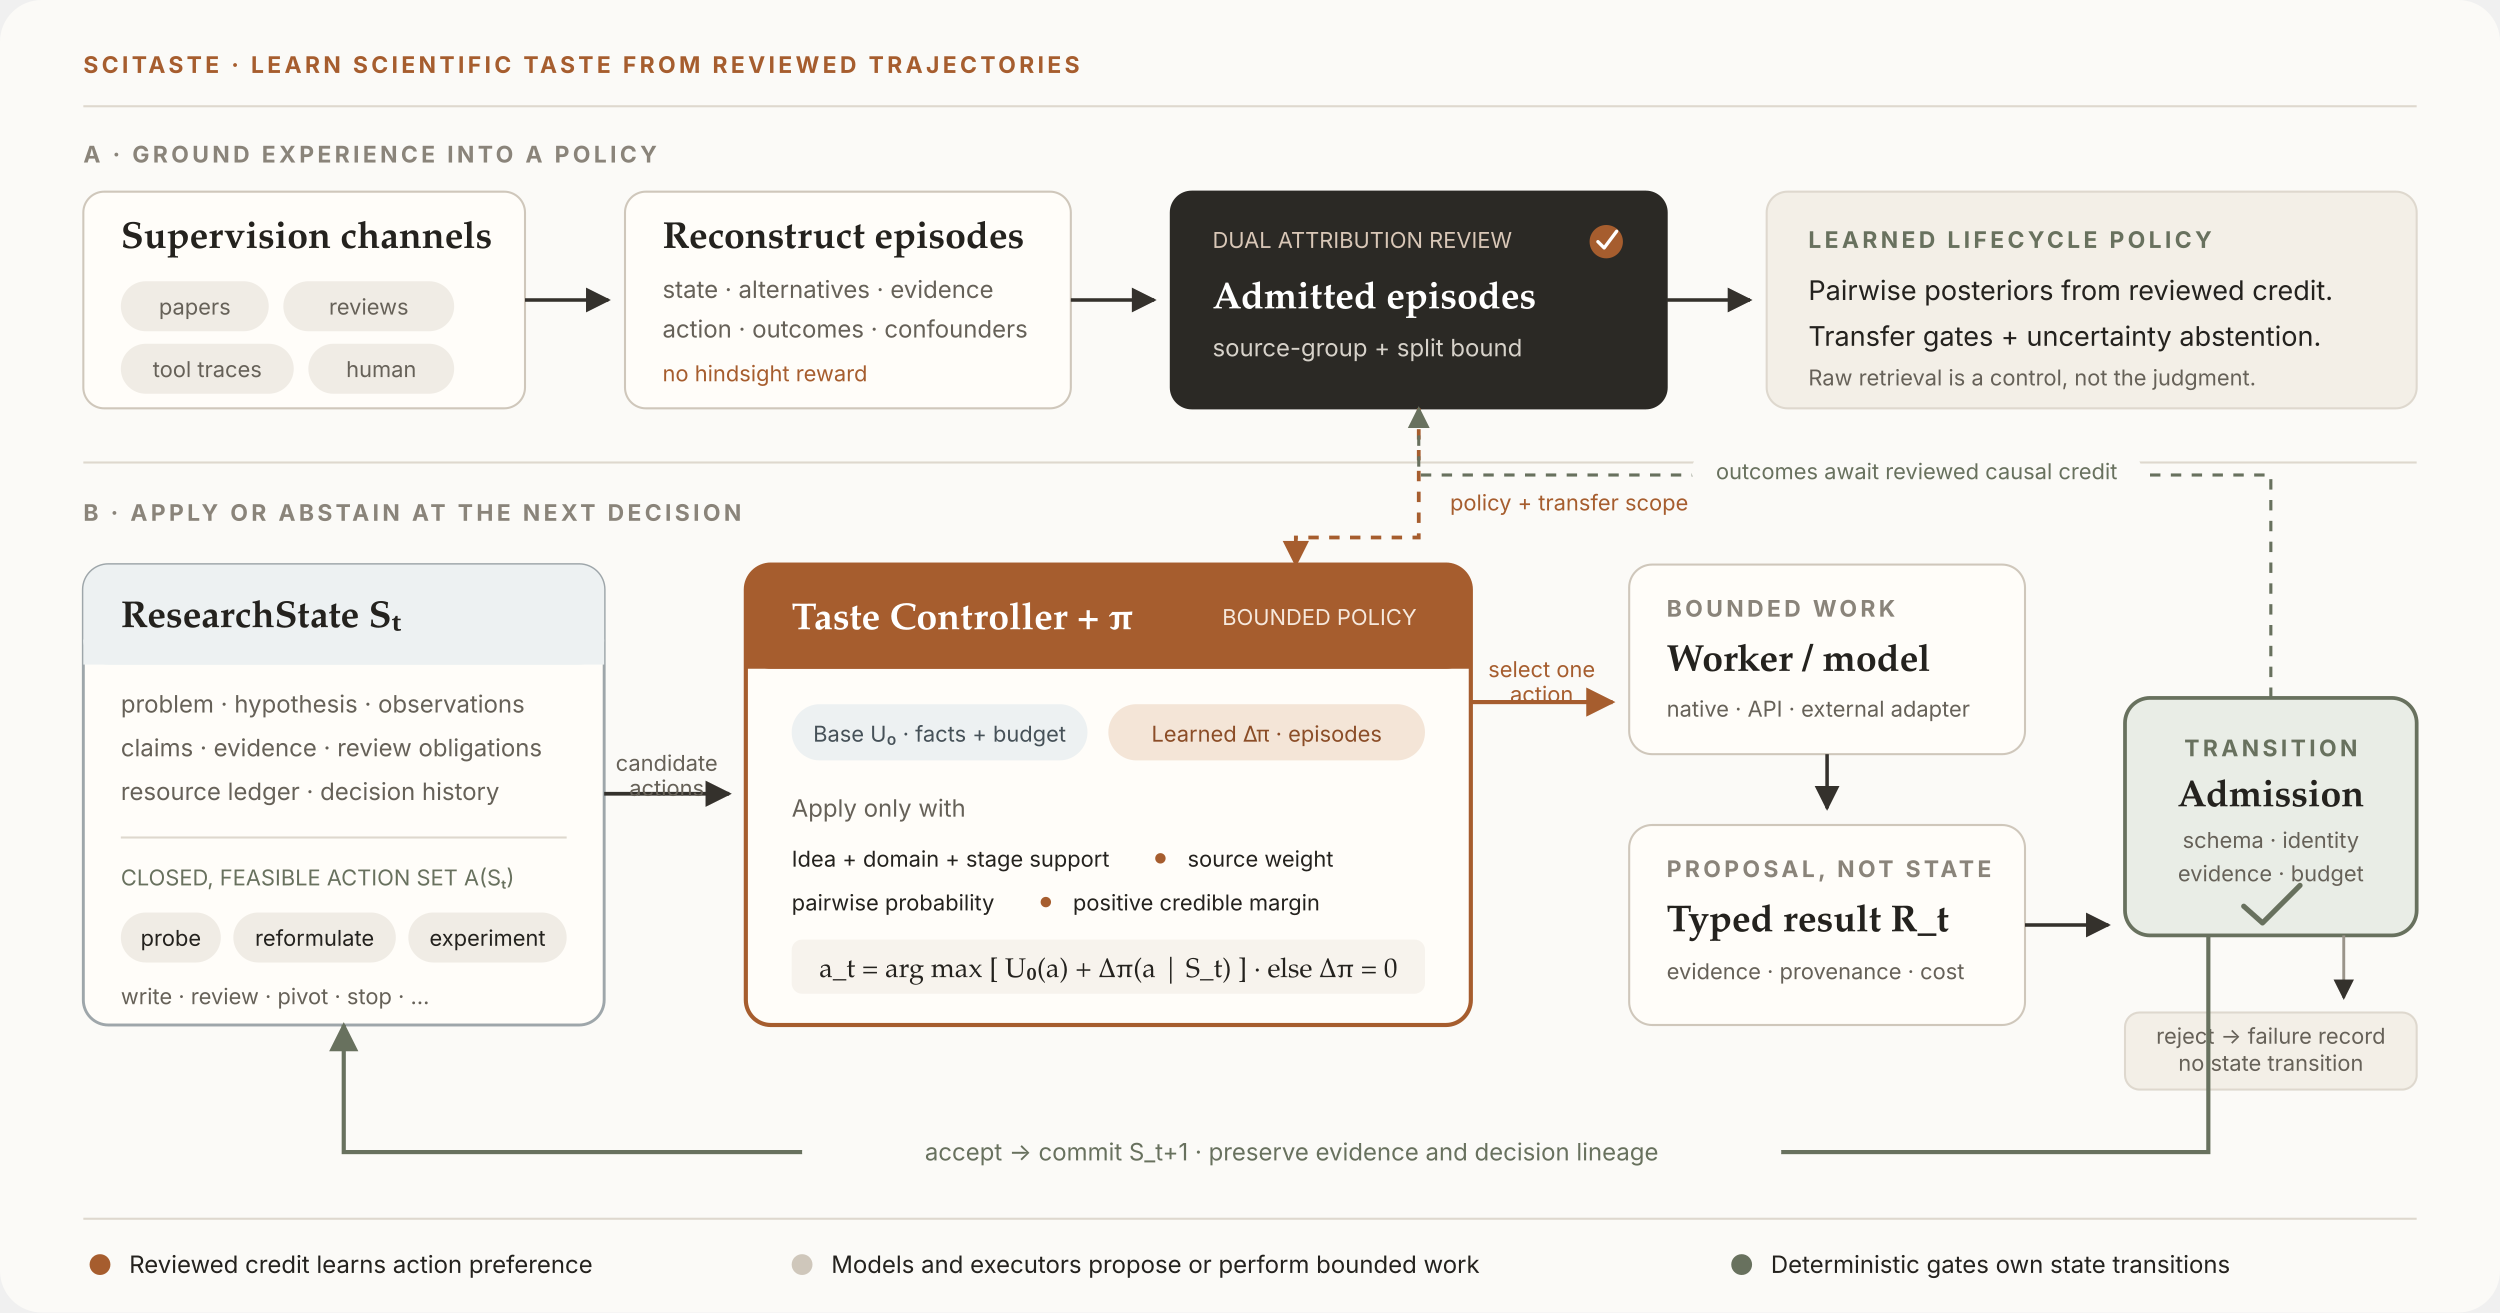
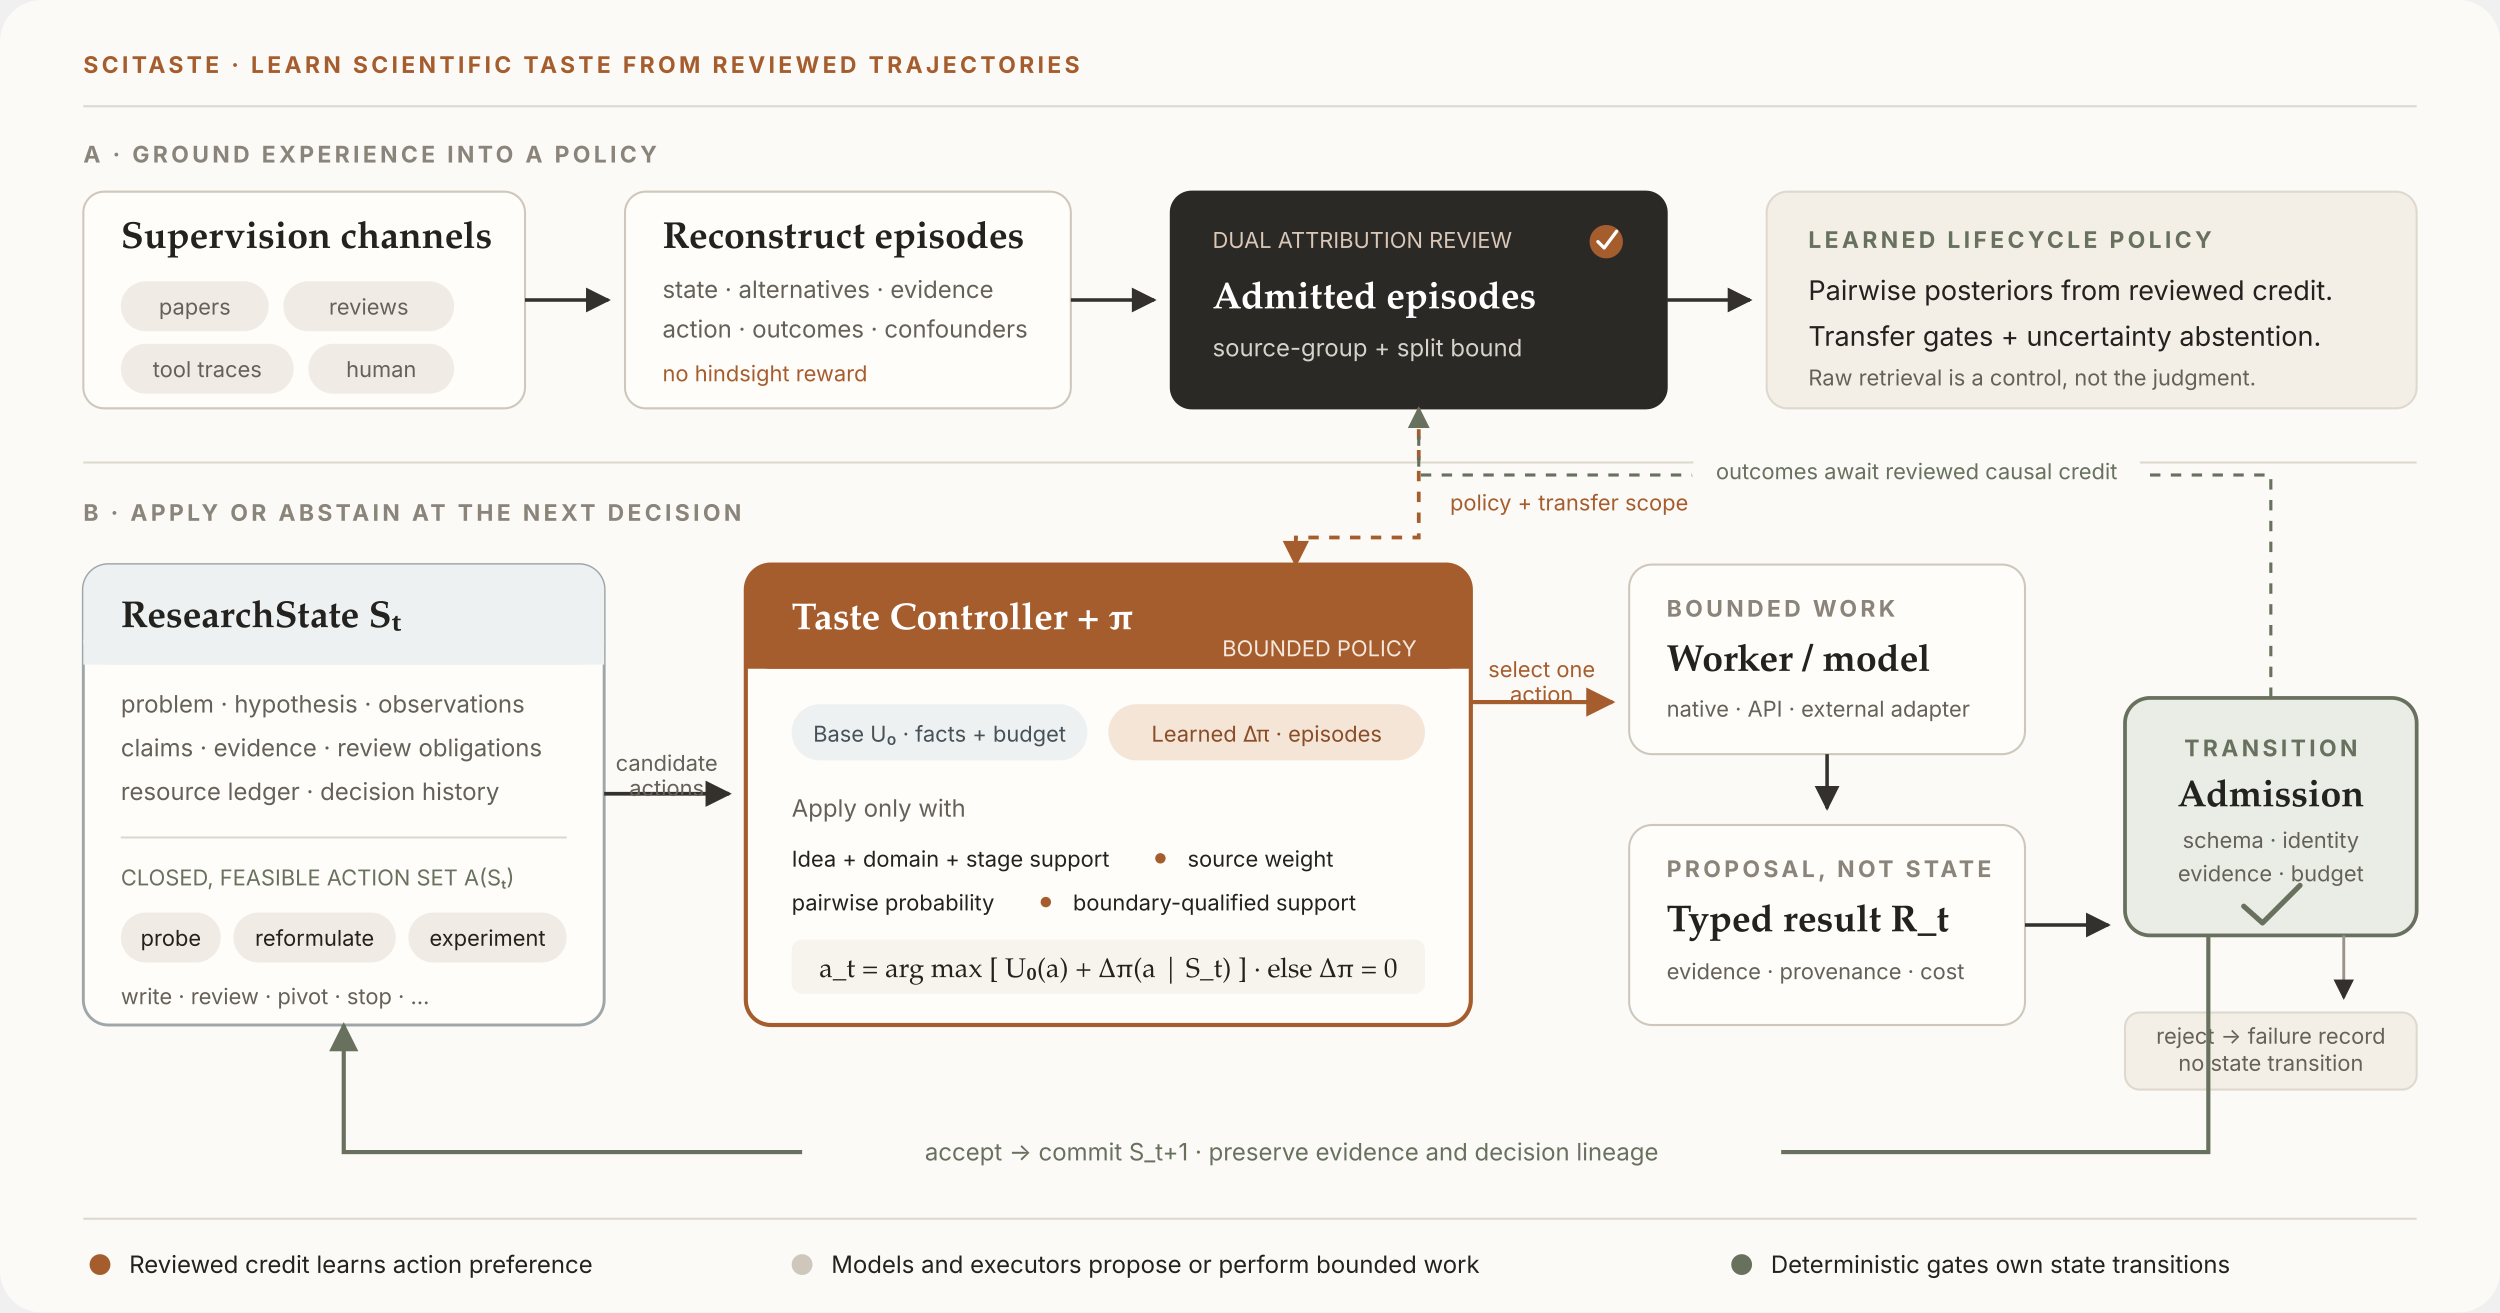
<svg xmlns="http://www.w3.org/2000/svg" width="1200" height="630" viewBox="0 0 1200 630" role="img" aria-labelledby="figure-title figure-description">
  <defs>
    <marker id="arrow-ink" viewBox="0 0 10 10" refX="9" refY="5" markerWidth="7" markerHeight="7" orient="auto-start-reverse">
      <path d="M 0 0 L 10 5 L 0 10 z" fill="#34312c" />
    </marker>
    <marker id="arrow-accent" viewBox="0 0 10 10" refX="9" refY="5" markerWidth="7" markerHeight="7" orient="auto-start-reverse">
      <path d="M 0 0 L 10 5 L 0 10 z" fill="#a65d2e" />
    </marker>
    <marker id="arrow-sage" viewBox="0 0 10 10" refX="9" refY="5" markerWidth="7" markerHeight="7" orient="auto-start-reverse">
      <path d="M 0 0 L 10 5 L 0 10 z" fill="#68715e" />
    </marker>
    <style>
      .sans { font-family: Inter, ui-sans-serif, -apple-system, BlinkMacSystemFont, "Segoe UI", sans-serif; }
      .serif { font-family: "Iowan Old Style", "Palatino Linotype", Palatino, Georgia, serif; }
      .label { font-size: 11px; font-weight: 700; letter-spacing: 1.6px; }
      .heading { font-size: 18px; font-weight: 700; }
      .body { font-size: 13px; }
      .small { font-size: 11.5px; }
      .micro { font-size: 10.5px; }
      .ink { fill: #24221e; }
      .soft { fill: #666158; }
      .faint { fill: #8a847a; }
    </style>
  </defs>
  <rect width="1200" height="630" rx="20" fill="#fbfaf7" />
  <text x="40" y="35" class="sans label" fill="#a65d2e">SCITASTE · LEARN SCIENTIFIC TASTE FROM REVIEWED TRAJECTORIES</text>
  <line x1="40" y1="51" x2="1160" y2="51" stroke="#ded8ce" />
  <g id="taste-formation" data-kind="panel">
    <text x="40" y="78" class="sans label" fill="#8a847a">A · GROUND EXPERIENCE INTO A POLICY</text>
    <g id="high-quality-research" data-kind="entity" data-role="source-evidence">
      <rect x="40" y="92" width="212" height="104" rx="10" fill="#fffdf9" stroke="#cfc7bb" />
      <text x="58" y="119" class="serif heading ink">Supervision channels</text>
      <g class="sans micro soft">
        <rect x="58" y="135" width="71" height="24" rx="12" fill="#f0ece5" />
        <text x="93.5" y="151" text-anchor="middle">papers</text>
        <rect x="136" y="135" width="82" height="24" rx="12" fill="#f0ece5" />
        <text x="177" y="151" text-anchor="middle">reviews</text>
        <rect x="58" y="165" width="83" height="24" rx="12" fill="#f0ece5" />
        <text x="99.5" y="181" text-anchor="middle">tool traces</text>
        <rect x="148" y="165" width="70" height="24" rx="12" fill="#f0ece5" />
        <text x="183" y="181" text-anchor="middle">human</text>
      </g>
    </g>
    <path d="M252 144 H292" fill="none" stroke="#34312c" stroke-width="1.7" marker-end="url(#arrow-ink)" />
    <g id="taste-abstraction" data-kind="entity" data-role="abstraction">
      <rect x="300" y="92" width="214" height="104" rx="10" fill="#fffdf9" stroke="#cfc7bb" />
      <text x="318" y="119" class="serif heading ink">Reconstruct episodes</text>
      <text x="318" y="143" class="sans small soft">state · alternatives · evidence</text>
      <text x="318" y="162" class="sans small soft">action · outcomes · confounders</text>
      <text x="318" y="183" class="sans micro" fill="#a65d2e">no hindsight reward</text>
    </g>
    <path d="M514 144 H554" fill="none" stroke="#34312c" stroke-width="1.7" marker-end="url(#arrow-ink)" />
    <g id="taste-library" data-kind="entity" data-role="decision-precedent">
      <rect x="562" y="92" width="238" height="104" rx="10" fill="#2b2925" stroke="#2b2925" />
      <text x="582" y="119" class="sans micro" fill="#d9c7b7">DUAL ATTRIBUTION REVIEW</text>
      <text x="582" y="148" class="serif heading" fill="#ffffff">Admitted episodes</text>
      <text x="582" y="171" class="sans small" fill="#d7d2ca">source-group + split bound</text>
      <circle cx="771" cy="116" r="8" fill="#a65d2e" />
      <path d="M767 116 L770 119 L776 111" fill="none" stroke="#fff" stroke-width="1.6" stroke-linecap="round" stroke-linejoin="round" />
    </g>
    <path d="M800 144 H840" fill="none" stroke="#34312c" stroke-width="1.7" marker-end="url(#arrow-ink)" />
    <g id="knowledge-taste-distinction" data-kind="annotation">
      <rect x="848" y="92" width="312" height="104" rx="10" fill="#f3efe7" stroke="#ded8ce" />
      <text x="868" y="119" class="sans label" fill="#68715e">LEARNED LIFECYCLE POLICY</text>
      <text x="868" y="144" class="sans body ink">Pairwise posteriors from reviewed credit.</text>
      <text x="868" y="166" class="sans body ink">Transfer gates + uncertainty abstention.</text>
      <text x="868" y="185" class="sans micro soft">Raw retrieval is a control, not the judgment.</text>
    </g>
  </g>
  <line x1="40" y1="222" x2="1160" y2="222" stroke="#ded8ce" />
  <text x="40" y="250" class="sans label" fill="#8a847a">B · APPLY OR ABSTAIN AT THE NEXT DECISION</text>
  <g id="research-state" data-kind="entity" data-role="canonical-state">
    <rect x="40" y="271" width="250" height="221" rx="12" fill="#fffdf9" stroke="#9ea6aa" stroke-width="1.4" />
    <rect x="40" y="271" width="250" height="48" rx="12" fill="#edf1f2" />
    <path d="M40 307 H290 V319 H40 Z" fill="#edf1f2" />
    <text x="58" y="301" class="serif heading ink">ResearchState Sₜ</text>
    <text x="58" y="342" class="sans small soft">problem · hypothesis · observations</text>
    <text x="58" y="363" class="sans small soft">claims · evidence · review obligations</text>
    <text x="58" y="384" class="sans small soft">resource ledger · decision history</text>
    <line x1="58" y1="402" x2="272" y2="402" stroke="#ded8ce" />
    <text x="58" y="425" class="sans micro" fill="#68715e">CLOSED, FEASIBLE ACTION SET A(Sₜ)</text>
    <g class="sans micro ink">
      <rect x="58" y="438" width="48" height="24" rx="12" fill="#f0ece5" />
      <text x="82" y="454" text-anchor="middle">probe</text>
      <rect x="112" y="438" width="78" height="24" rx="12" fill="#f0ece5" />
      <text x="151" y="454" text-anchor="middle">reformulate</text>
      <rect x="196" y="438" width="76" height="24" rx="12" fill="#f0ece5" />
      <text x="234" y="454" text-anchor="middle">experiment</text>
      <text x="58" y="482" class="sans micro soft">write · review · pivot · stop · …</text>
    </g>
  </g>
  <path d="M290 381 H350" fill="none" stroke="#34312c" stroke-width="1.8" marker-end="url(#arrow-ink)" />
  <text x="320" y="370" text-anchor="middle" class="sans micro soft">candidate</text>
  <text x="320" y="382" text-anchor="middle" class="sans micro soft">actions</text>
  <g id="taste-controller" data-kind="entity" data-role="decision-owner">
    <rect x="358" y="271" width="348" height="221" rx="12" fill="#fffdf9" stroke="#a65d2e" stroke-width="2" />
    <rect x="358" y="271" width="348" height="50" rx="12" fill="#a65d2e" />
    <path d="M358 307 H706 V321 H358 Z" fill="#a65d2e" />
    <text x="380" y="302" class="serif heading" fill="#ffffff">Taste Controller + π</text>
-     <text x="680" y="300" text-anchor="end" class="sans micro" fill="#f6e8dc">BOUNDED POLICY</text>
+     <text x="680" y="315" text-anchor="end" class="sans micro" fill="#f6e8dc">BOUNDED POLICY</text>
    <g class="sans micro">
      <rect x="380" y="338" width="142" height="27" rx="13.5" fill="#edf1f2" />
      <text x="451" y="356" text-anchor="middle" fill="#465158">Base U₀ · facts + budget</text>
      <rect x="532" y="338" width="152" height="27" rx="13.5" fill="#f4e5d7" />
      <text x="608" y="356" text-anchor="middle" fill="#8b4d27">Learned Δπ · episodes</text>
    </g>
    <text x="380" y="392" class="sans small soft">Apply only with</text>
    <g class="sans micro ink">
      <text x="380" y="416">Idea + domain + stage support</text>
      <circle cx="557" cy="412" r="2.5" fill="#a65d2e" />
      <text x="570" y="416">source weight</text>
      <text x="380" y="437">pairwise probability</text>
      <circle cx="502" cy="433" r="2.5" fill="#a65d2e" />
-       <text x="515" y="437">positive credible margin</text>
+       <text x="515" y="437">boundary-qualified support</text>
    </g>
    <rect x="380" y="451" width="304" height="26" rx="5" fill="#f7f3ed" />
    <text x="532" y="469" text-anchor="middle" class="serif body ink">a_t = arg max [ U₀(a) + Δπ(a | S_t) ] · else Δπ = 0</text>
  </g>
  <path d="M681 196 V258 H622 V271" fill="none" stroke="#a65d2e" stroke-width="1.8" stroke-dasharray="5 5" marker-end="url(#arrow-accent)" />
  <text x="696" y="245" class="sans micro" fill="#a65d2e">policy + transfer scope</text>
  <path d="M706 337 H774" fill="none" stroke="#a65d2e" stroke-width="2" marker-end="url(#arrow-accent)" />
  <text x="740" y="325" text-anchor="middle" class="sans micro" fill="#a65d2e">select one</text>
  <text x="740" y="337" text-anchor="middle" class="sans micro" fill="#a65d2e">action</text>
  <g id="bounded-work" data-kind="entity" data-role="proposal-and-execution">
    <rect x="782" y="271" width="190" height="91" rx="11" fill="#fffdf9" stroke="#cfc7bb" />
    <text x="800" y="296" class="sans label" fill="#8a847a">BOUNDED WORK</text>
    <text x="800" y="322" class="serif heading ink">Worker / model</text>
    <text x="800" y="344" class="sans micro soft">native · API · external adapter</text>
  </g>
  <path d="M877 362 V388" fill="none" stroke="#34312c" stroke-width="1.7" marker-end="url(#arrow-ink)" />
  <g id="typed-result" data-kind="entity" data-role="unadmitted-result">
    <rect x="782" y="396" width="190" height="96" rx="11" fill="#fffdf9" stroke="#cfc7bb" />
    <text x="800" y="421" class="sans label" fill="#8a847a">PROPOSAL, NOT STATE</text>
    <text x="800" y="447" class="serif heading ink">Typed result R_t</text>
    <text x="800" y="470" class="sans micro soft">evidence · provenance · cost</text>
  </g>
  <path d="M972 444 H1012" fill="none" stroke="#34312c" stroke-width="1.7" marker-end="url(#arrow-ink)" />
  <g id="admission-gate" data-kind="entity" data-role="transition-authority">
    <rect x="1020" y="335" width="140" height="114" rx="12" fill="#e9ede6" stroke="#68715e" stroke-width="1.8" />
    <text x="1090" y="363" text-anchor="middle" class="sans label" fill="#68715e">TRANSITION</text>
    <text x="1090" y="387" text-anchor="middle" class="serif heading ink">Admission</text>
    <text x="1090" y="407" text-anchor="middle" class="sans micro soft">schema · identity</text>
    <text x="1090" y="423" text-anchor="middle" class="sans micro soft">evidence · budget</text>
    <path d="M1077 435 L1086 443 L1104 425" fill="none" stroke="#68715e" stroke-width="2.5" stroke-linecap="round" stroke-linejoin="round" />
  </g>
  <path d="M1090 335 V228 H681 V196" fill="none" stroke="#68715e" stroke-width="1.5" stroke-dasharray="5 5" marker-end="url(#arrow-sage)" />
  <rect x="812" y="216" width="216" height="20" rx="10" fill="#fbfaf7" />
  <text x="920" y="230" text-anchor="middle" class="sans micro" fill="#68715e">outcomes await reviewed causal credit</text>
  <g id="rejected-result" data-kind="annotation">
    <path d="M1125 449 V479" fill="none" stroke="#9a948a" stroke-width="1.4" marker-end="url(#arrow-ink)" />
    <rect x="1020" y="486" width="140" height="37" rx="7" fill="#f3efe7" stroke="#ded8ce" />
    <text x="1090" y="501" text-anchor="middle" class="sans micro soft">reject → failure record</text>
    <text x="1090" y="514" text-anchor="middle" class="sans micro soft">no state transition</text>
  </g>
  <path d="M1060 449 V553 H165 V492" fill="none" stroke="#68715e" stroke-width="2" marker-end="url(#arrow-sage)" />
  <rect x="385" y="541" width="470" height="24" rx="12" fill="#fbfaf7" />
  <text x="620" y="557" text-anchor="middle" class="sans small" fill="#68715e">accept → commit S_t+1 · preserve evidence and decision lineage</text>
  <line x1="40" y1="585" x2="1160" y2="585" stroke="#ded8ce" />
  <g id="authority-legend" data-kind="legend" class="sans small">
    <circle cx="48" cy="607" r="5" fill="#a65d2e" />
    <text x="62" y="611" class="ink">Reviewed credit learns action preference</text>
    <circle cx="385" cy="607" r="5" fill="#cfc7bb" />
    <text x="399" y="611" class="ink">Models and executors propose or perform bounded work</text>
    <circle cx="836" cy="607" r="5" fill="#68715e" />
    <text x="850" y="611" class="ink">Deterministic gates own state transitions</text>
  </g>
</svg>
